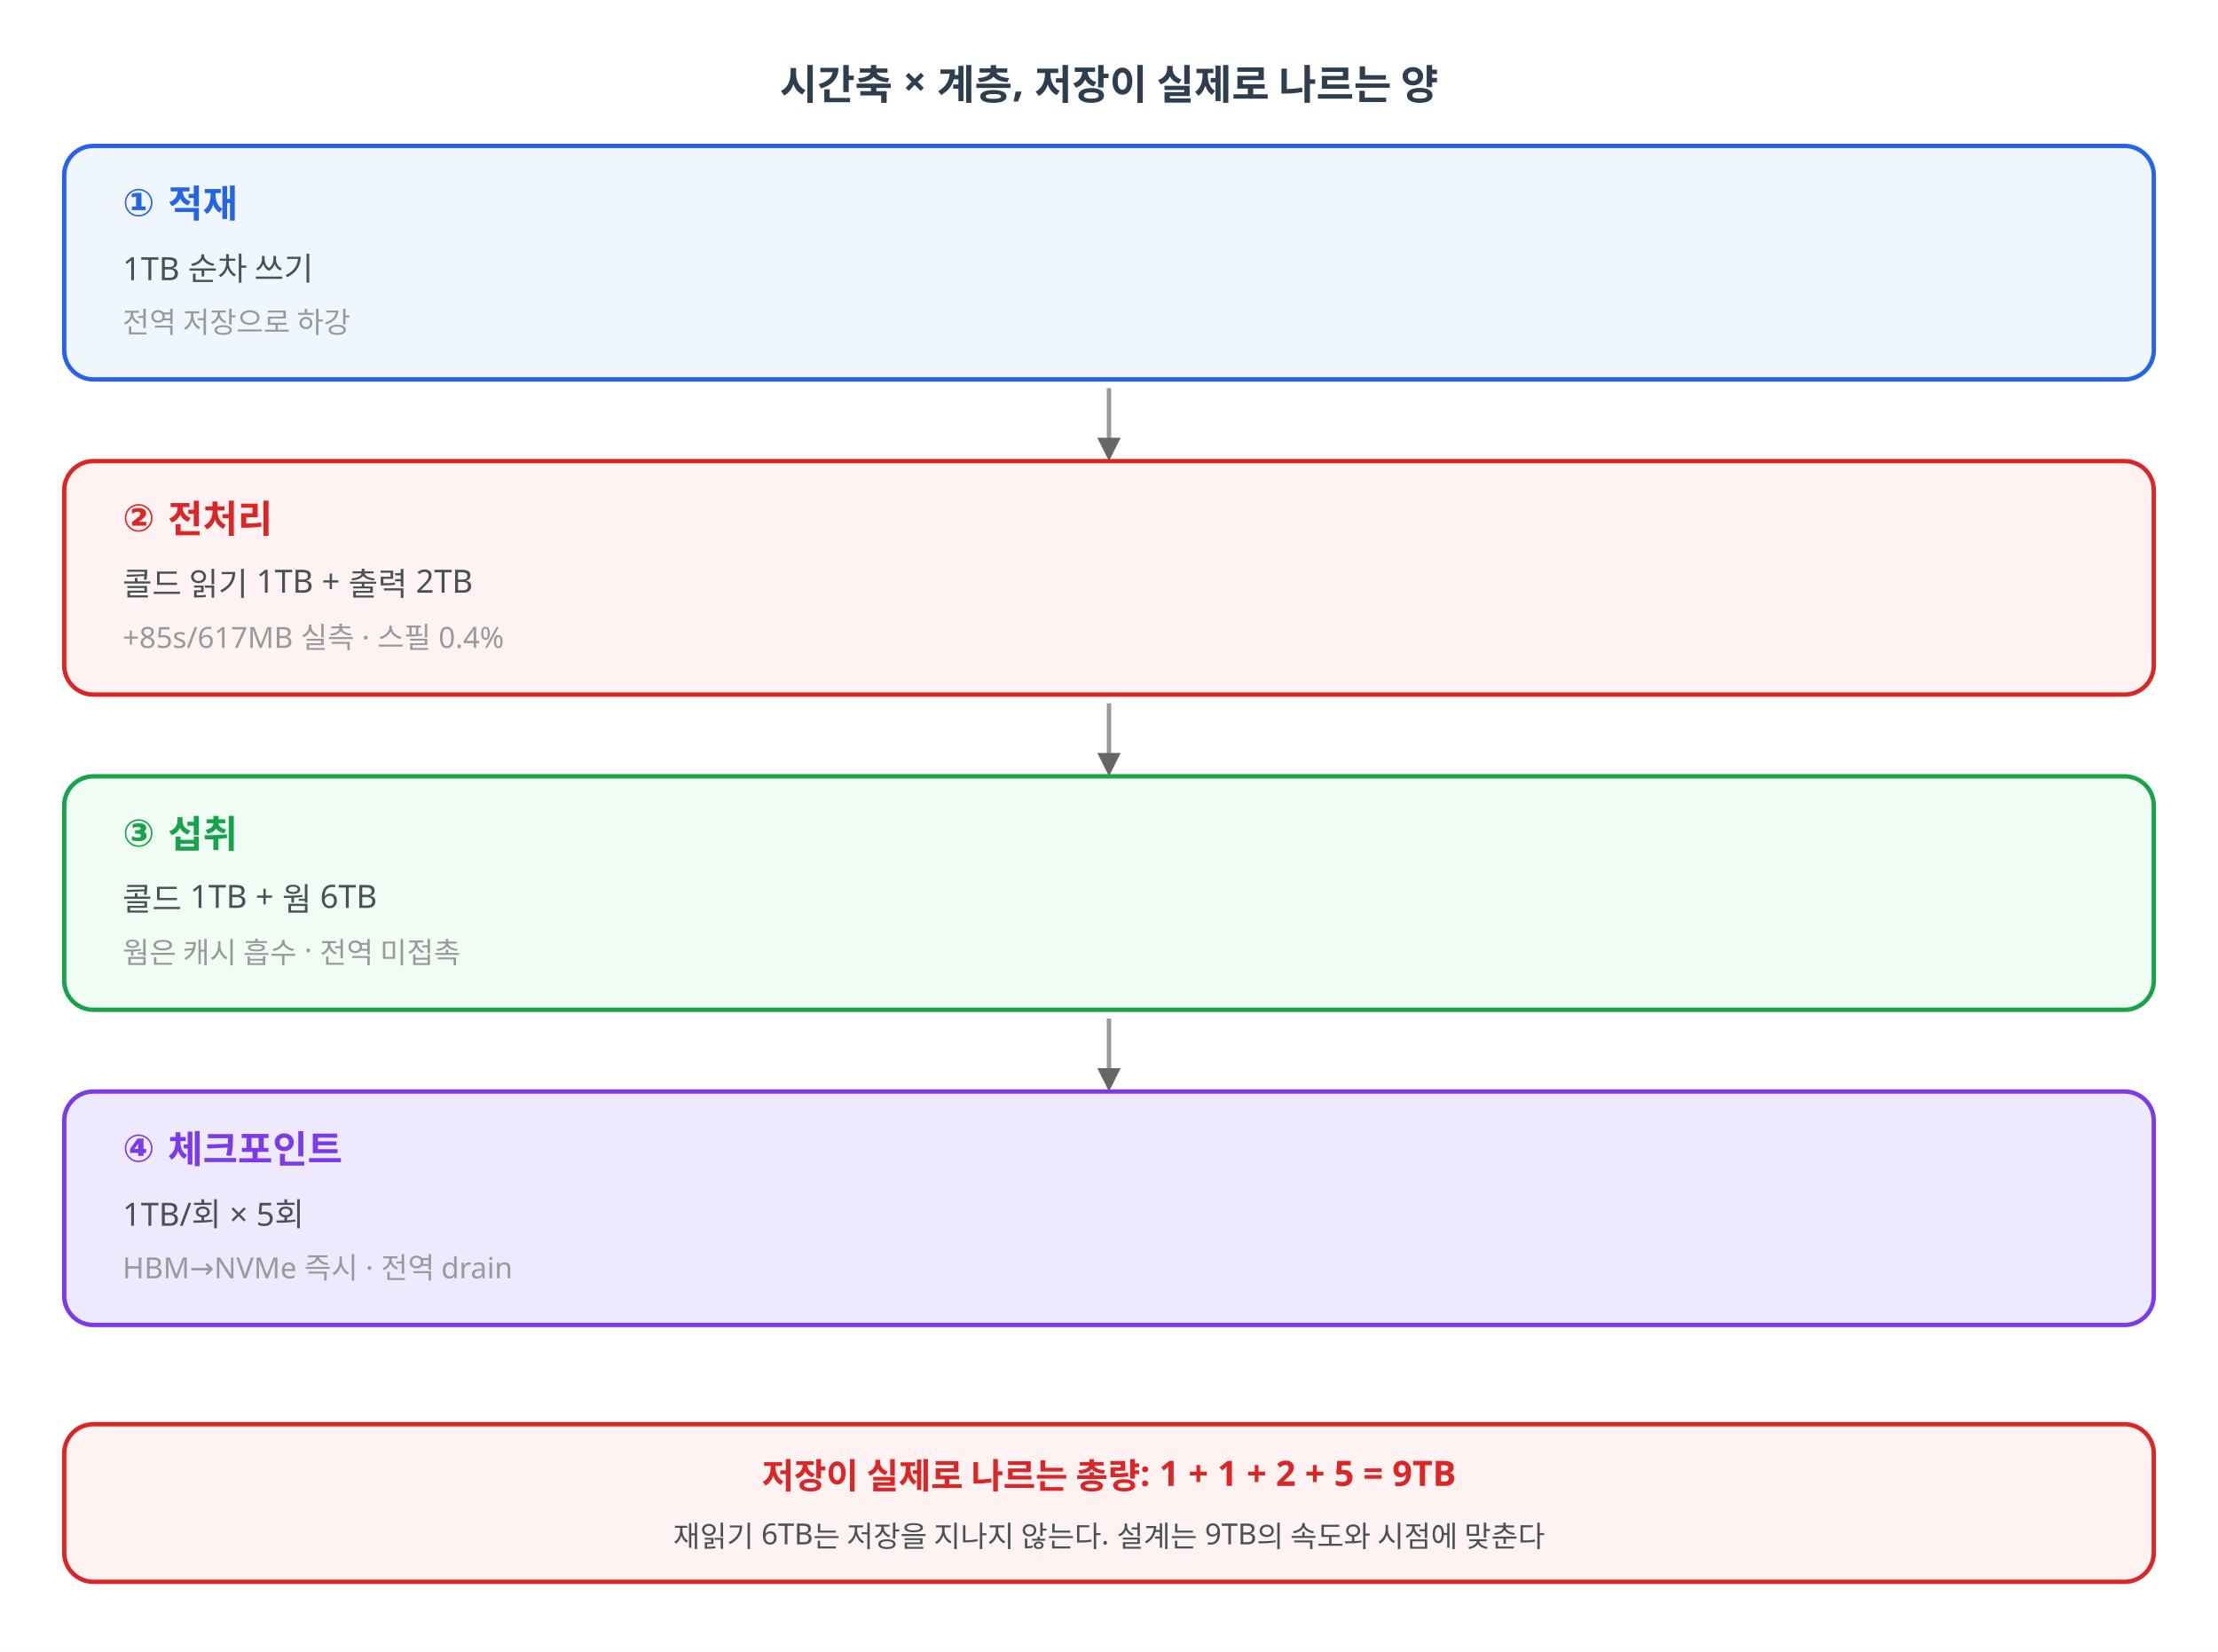
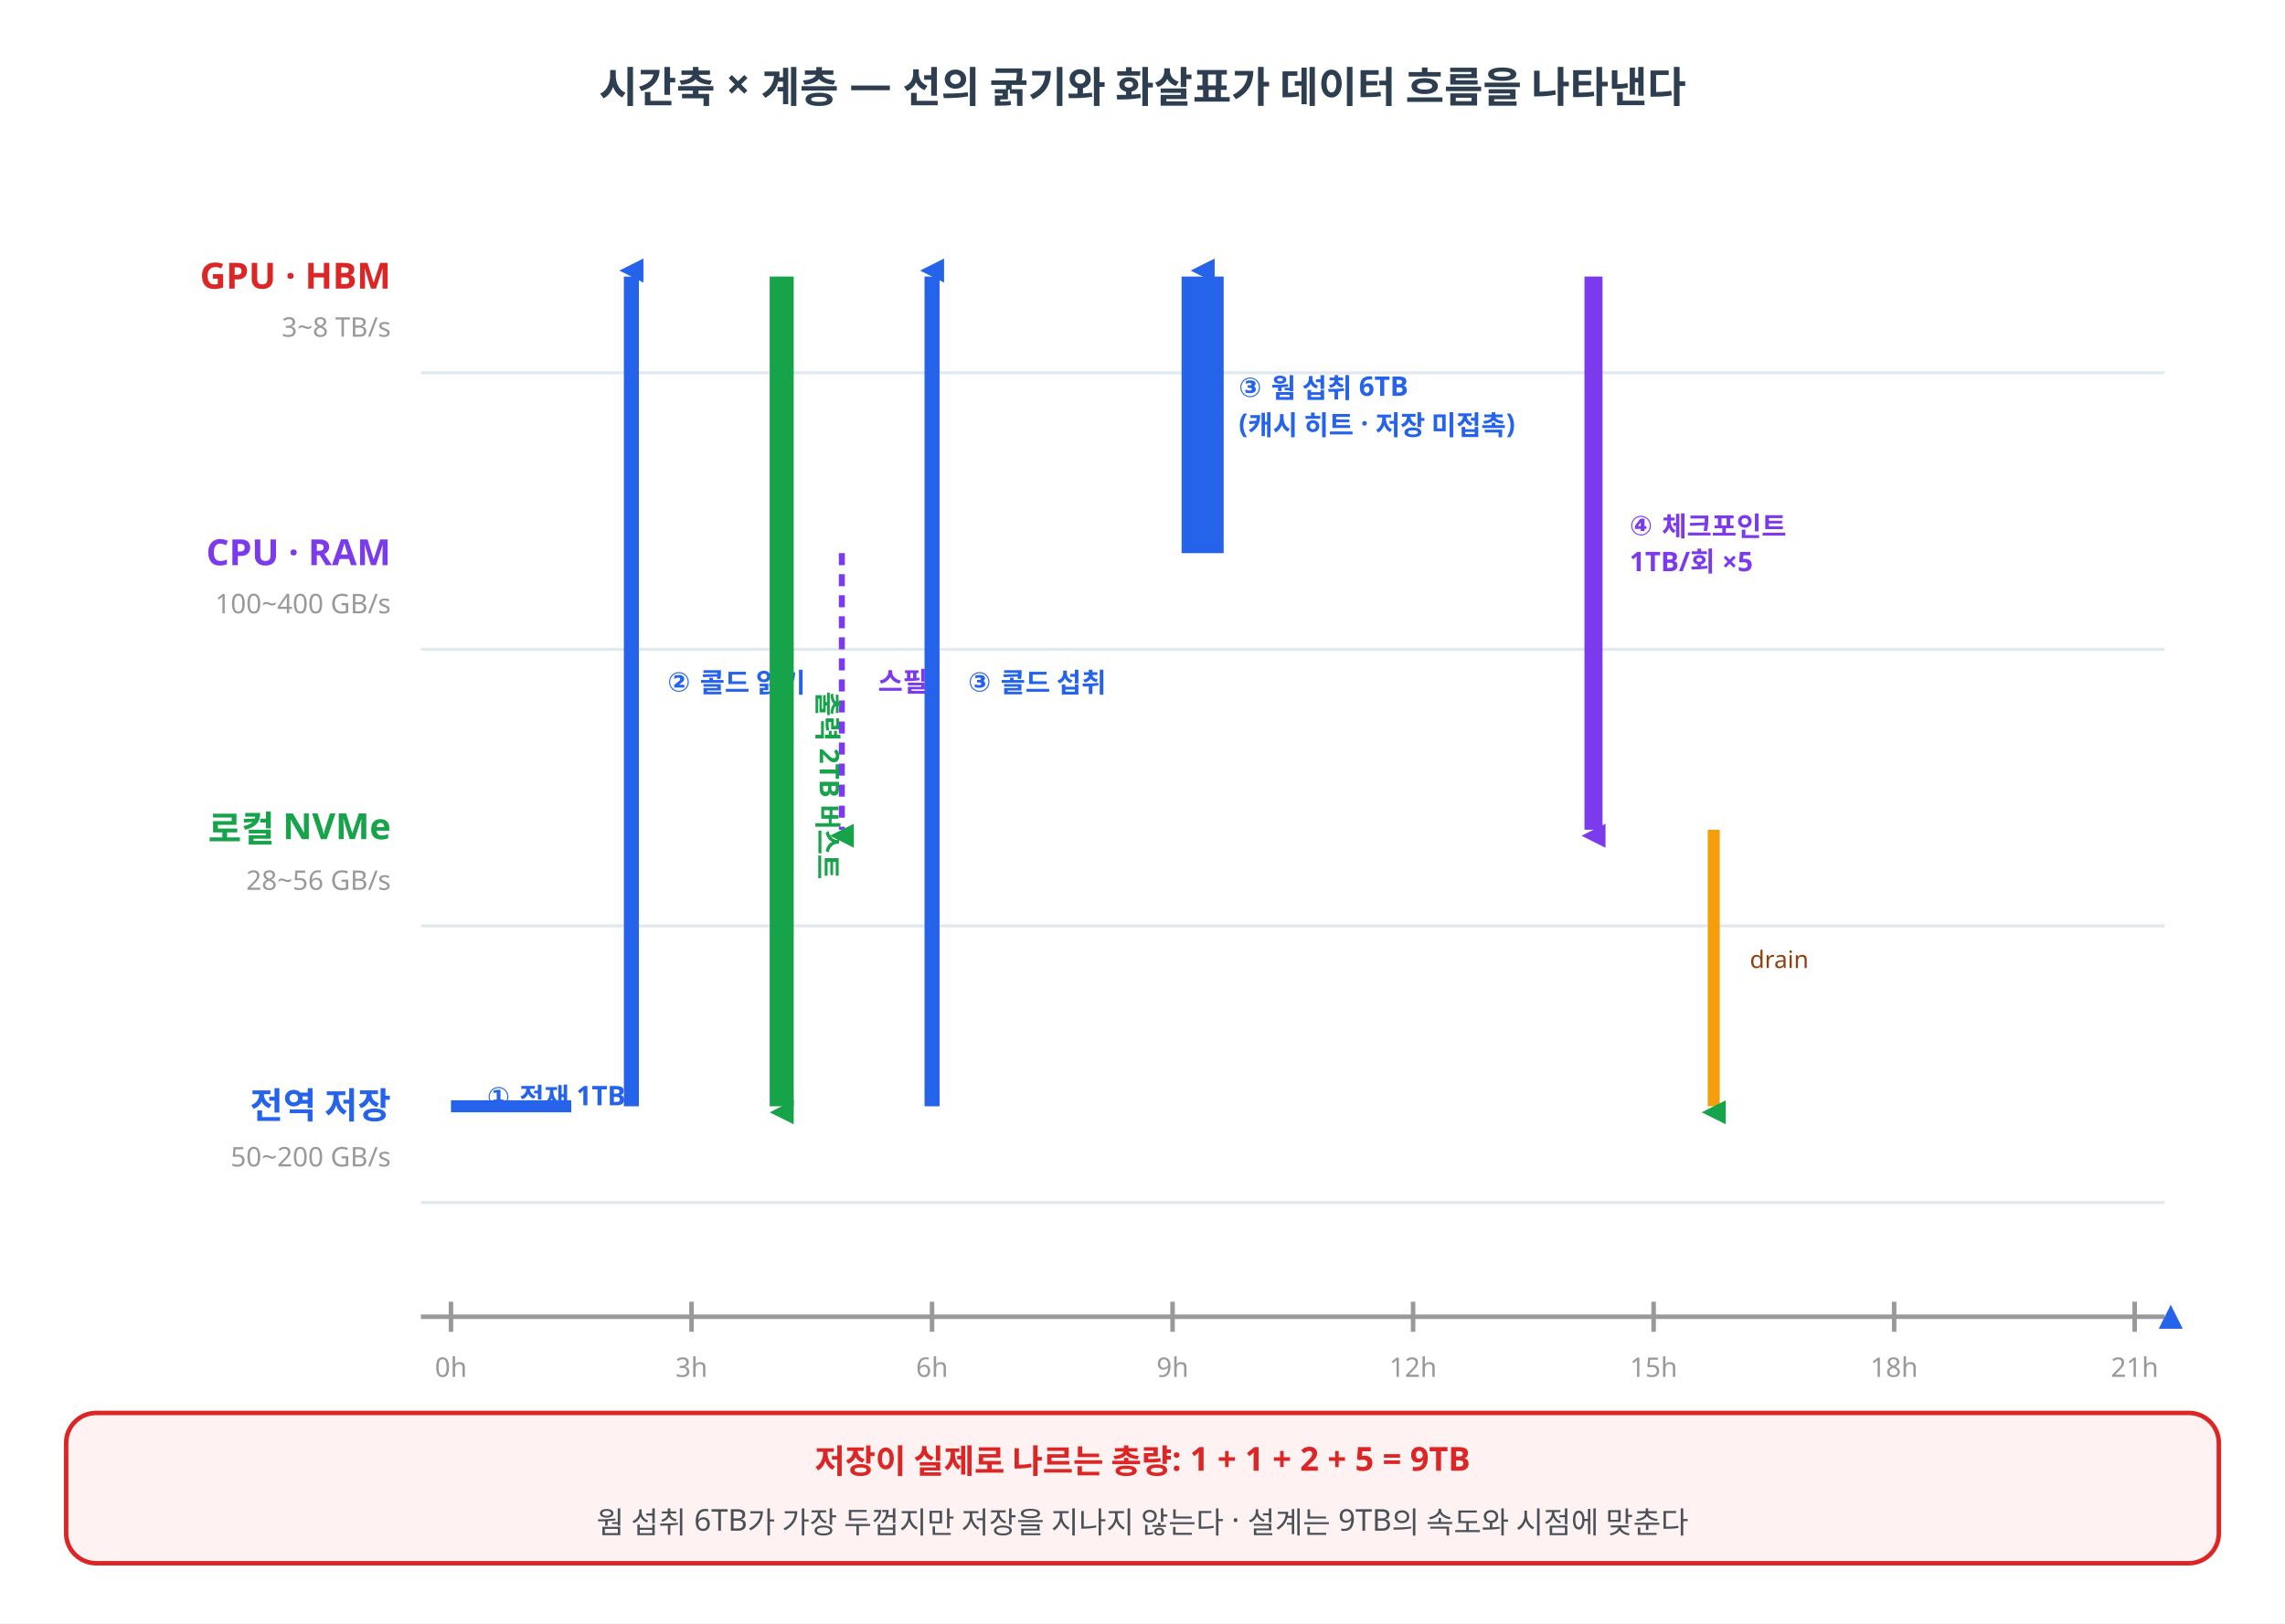
- <svg xmlns="http://www.w3.org/2000/svg" viewBox="0 0 760 566" width="760" role="img">
+ <svg xmlns="http://www.w3.org/2000/svg" viewBox="0 0 760 540" width="760" role="img">
  <style>text{font-family:'Noto Sans KR','Apple SD Gothic Neo','Malgun Gothic',system-ui,sans-serif}</style>
-   <rect x="0" y="0" width="760" height="566" fill="#ffffff" />
+   <rect x="0" y="0" width="760" height="540" fill="#ffffff" />
  <defs>
-     <marker id="ar" markerWidth="8" markerHeight="8" refX="2" refY="4" orient="auto" markerUnits="userSpaceOnUse">
-       <path d="M0 0 L8 4 L0 8 Z" fill="#666666" />
+     <marker id="flowUp" markerWidth="8" markerHeight="8" refX="2" refY="4" orient="auto" markerUnits="userSpaceOnUse">
+       <path d="M0 8 L4 0 L8 8 Z" fill="#2563eb" />
+     </marker>
+     <marker id="flowDown" markerWidth="8" markerHeight="8" refX="2" refY="4" orient="auto" markerUnits="userSpaceOnUse">
+       <path d="M0 0 L4 8 L8 0 Z" fill="#16a34a" />
+     </marker>
+     <marker id="ckpt" markerWidth="8" markerHeight="8" refX="2" refY="4" orient="auto" markerUnits="userSpaceOnUse">
+       <path d="M0 0 L4 8 L8 0 Z" fill="#7c3aed" />
    </marker>
  </defs>
-   <text x="380" y="34" font-size="14" font-weight="700" fill="#2c3e50" text-anchor="middle">시간축 × 계층, 저장이 실제로 나르는 양</text>
-   <rect x="22" y="50" width="716" height="80" rx="10" fill="#eff6ff" stroke="#2563eb" stroke-width="1.5" />
-   <text x="42" y="74" font-size="13" font-weight="700" fill="#2563eb">① 적재</text>
-   <text x="42" y="96" font-size="11" fill="#495057">1TB 순차 쓰기</text>
-   <text x="42" y="114" font-size="10" fill="#999999">전역 저장으로 하강</text>
-   <line x1="380" y1="133" x2="380" y2="152" stroke="#999999" stroke-width="1.5" marker-end="url(#ar)" />
-   <rect x="22" y="158" width="716" height="80" rx="10" fill="#fef2f2" stroke="#dc2626" stroke-width="1.5" />
-   <text x="42" y="182" font-size="13" font-weight="700" fill="#dc2626">② 전처리</text>
-   <text x="42" y="204" font-size="11" fill="#495057">콜드 읽기 1TB + 출력 2TB</text>
-   <text x="42" y="222" font-size="10" fill="#999999">+85s/617MB 실측 · 스필 0.4%</text>
-   <line x1="380" y1="241" x2="380" y2="260" stroke="#999999" stroke-width="1.5" marker-end="url(#ar)" />
-   <rect x="22" y="266" width="716" height="80" rx="10" fill="#f0fdf4" stroke="#16a34a" stroke-width="1.5" />
-   <text x="42" y="290" font-size="13" font-weight="700" fill="#16a34a">③ 섭취</text>
-   <text x="42" y="312" font-size="11" fill="#495057">콜드 1TB + 웜 6TB</text>
-   <text x="42" y="330" font-size="10" fill="#999999">웜은 캐시 흡수 · 전역 미접촉</text>
-   <line x1="380" y1="349" x2="380" y2="368" stroke="#999999" stroke-width="1.5" marker-end="url(#ar)" />
-   <rect x="22" y="374" width="716" height="80" rx="10" fill="#ede9fe" stroke="#7c3aed" stroke-width="1.5" />
-   <text x="42" y="398" font-size="13" font-weight="700" fill="#7c3aed">④ 체크포인트</text>
-   <text x="42" y="420" font-size="11" fill="#495057">1TB/회 × 5회</text>
-   <text x="42" y="438" font-size="10" fill="#999999">HBM→NVMe 즉시 · 전역 drain</text>
-   <rect x="22" y="488" width="716" height="54" rx="10" fill="#fef2f2" stroke="#dc2626" stroke-width="1.5" />
-   <text x="380" y="510" font-size="12" font-weight="700" fill="#dc2626" text-anchor="middle">저장이 실제로 나르는 총량: 1 + 1 + 2 + 5 = 9TB</text>
-   <text x="380" y="530" font-size="10" fill="#495057" text-anchor="middle">재읽기 6TB는 저장을 지나지 않는다. 설계는 9TB의 속도와 시점에 맞춘다</text>
+   <text x="380" y="34" font-size="14" font-weight="700" fill="#2c3e50" text-anchor="middle">시간축 × 계층 — 선의 굵기와 화살표가 데이터 흐름을 나타낸다</text>
+   <line x1="140" y1="124" x2="720" y2="124" stroke="#e2e8f0" stroke-width="1" />
+   <text x="130" y="96.0" font-size="12" font-weight="700" fill="#dc2626" text-anchor="end">GPU · HBM</text>
+   <text x="130" y="112.0" font-size="9" fill="#999999" text-anchor="end">3~8 TB/s</text>
+   <line x1="140" y1="216" x2="720" y2="216" stroke="#e2e8f0" stroke-width="1" />
+   <text x="130" y="188.0" font-size="12" font-weight="700" fill="#7c3aed" text-anchor="end">CPU · RAM</text>
+   <text x="130" y="204.0" font-size="9" fill="#999999" text-anchor="end">100~400 GB/s</text>
+   <line x1="140" y1="308" x2="720" y2="308" stroke="#e2e8f0" stroke-width="1" />
+   <text x="130" y="280.0" font-size="12" font-weight="700" fill="#16a34a" text-anchor="end">로컬 NVMe</text>
+   <text x="130" y="296.0" font-size="9" fill="#999999" text-anchor="end">28~56 GB/s</text>
+   <line x1="140" y1="400" x2="720" y2="400" stroke="#e2e8f0" stroke-width="1" />
+   <text x="130" y="372.0" font-size="12" font-weight="700" fill="#2563eb" text-anchor="end">전역 저장</text>
+   <text x="130" y="388.0" font-size="9" fill="#999999" text-anchor="end">50~200 GB/s</text>
+   <line x1="140" y1="438" x2="720" y2="438" stroke="#999999" stroke-width="1.5" marker-end="url(#flowUp)" />
+   <line x1="150" y1="433" x2="150" y2="443" stroke="#999999" stroke-width="1.5" />
+   <text x="150" y="458" font-size="9" fill="#999999" text-anchor="middle">0h</text>
+   <line x1="230" y1="433" x2="230" y2="443" stroke="#999999" stroke-width="1.5" />
+   <text x="230" y="458" font-size="9" fill="#999999" text-anchor="middle">3h</text>
+   <line x1="310" y1="433" x2="310" y2="443" stroke="#999999" stroke-width="1.5" />
+   <text x="310" y="458" font-size="9" fill="#999999" text-anchor="middle">6h</text>
+   <line x1="390" y1="433" x2="390" y2="443" stroke="#999999" stroke-width="1.5" />
+   <text x="390" y="458" font-size="9" fill="#999999" text-anchor="middle">9h</text>
+   <line x1="470" y1="433" x2="470" y2="443" stroke="#999999" stroke-width="1.5" />
+   <text x="470" y="458" font-size="9" fill="#999999" text-anchor="middle">12h</text>
+   <line x1="550" y1="433" x2="550" y2="443" stroke="#999999" stroke-width="1.5" />
+   <text x="550" y="458" font-size="9" fill="#999999" text-anchor="middle">15h</text>
+   <line x1="630" y1="433" x2="630" y2="443" stroke="#999999" stroke-width="1.5" />
+   <text x="630" y="458" font-size="9" fill="#999999" text-anchor="middle">18h</text>
+   <line x1="710" y1="433" x2="710" y2="443" stroke="#999999" stroke-width="1.5" />
+   <text x="710" y="458" font-size="9" fill="#999999" text-anchor="middle">21h</text>
+   <line x1="150" y1="368.0" x2="190" y2="368.0" stroke="#2563eb" stroke-width="4" />
+   <text x="162" y="368.0" font-size="9" fill="#2563eb" font-weight="700">① 적재 1TB</text>
+   <line x1="210" y1="368.0" x2="210" y2="92.0" stroke="#2563eb" stroke-width="5" marker-end="url(#flowUp)" />
+   <text x="222" y="230.0" font-size="9" fill="#2563eb" font-weight="700">② 콜드 읽기</text>
+   <line x1="260" y1="92.0" x2="260" y2="368.0" stroke="#16a34a" stroke-width="8" marker-end="url(#flowDown)" />
+   <line x1="310" y1="368.0" x2="310" y2="92.0" stroke="#2563eb" stroke-width="5" marker-end="url(#flowUp)" />
+   <text x="322" y="230.0" font-size="9" fill="#2563eb" font-weight="700">③ 콜드 섭취</text>
+   <line x1="400" y1="184.0" x2="400" y2="92.0" stroke="#2563eb" stroke-width="14" marker-end="url(#flowUp)" />
+   <text x="412" y="132.0" font-size="9" fill="#2563eb" font-weight="700">③ 웜 섭취 6TB</text>
+   <text x="412" y="144.0" font-size="9" fill="#2563eb" font-weight="700">(캐시 히트 · 저장 미접촉)</text>
+   <line x1="530" y1="92.0" x2="530" y2="276.0" stroke="#7c3aed" stroke-width="6" marker-end="url(#ckpt)" />
+   <text x="542" y="178.0" font-size="9" fill="#7c3aed" font-weight="700">④ 체크포인트</text>
+   <text x="542" y="190.0" font-size="9" fill="#7c3aed" font-weight="700">1TB/회 ×5</text>
+   <line x1="570" y1="276.0" x2="570" y2="368.0" stroke="#f59e0b" stroke-width="4" marker-end="url(#flowDown)" />
+   <line x1="280" y1="184.0" x2="280" y2="276.0" stroke="#7c3aed" stroke-width="2" stroke-dasharray="4,3" marker-end="url(#flowDown)" />
+   <text x="292" y="230.0" font-size="9" fill="#7c3aed" font-weight="700">스필</text>
+   <text x="272" y="230.0" font-size="9" fill="#16a34a" font-weight="700" transform="rotate(90 272 230.0)">출력 2TB 버스트</text>
+   <text x="582" y="322.0" font-size="8" fill="#92400e">drain</text>
+   <rect x="22" y="470" width="716" height="50" rx="10" fill="#fef2f2" stroke="#dc2626" stroke-width="1.5" />
+   <text x="380" y="490" font-size="11" font-weight="700" fill="#dc2626" text-anchor="middle">저장이 실제로 나르는 총량: 1 + 1 + 2 + 5 = 9TB</text>
+   <text x="380" y="510" font-size="10" fill="#495057" text-anchor="middle">웜 섭취 6TB가 가장 두껍지만 저장을 지나지 않는다 · 설계는 9TB의 속도와 시점에 맞춘다</text>
</svg>
